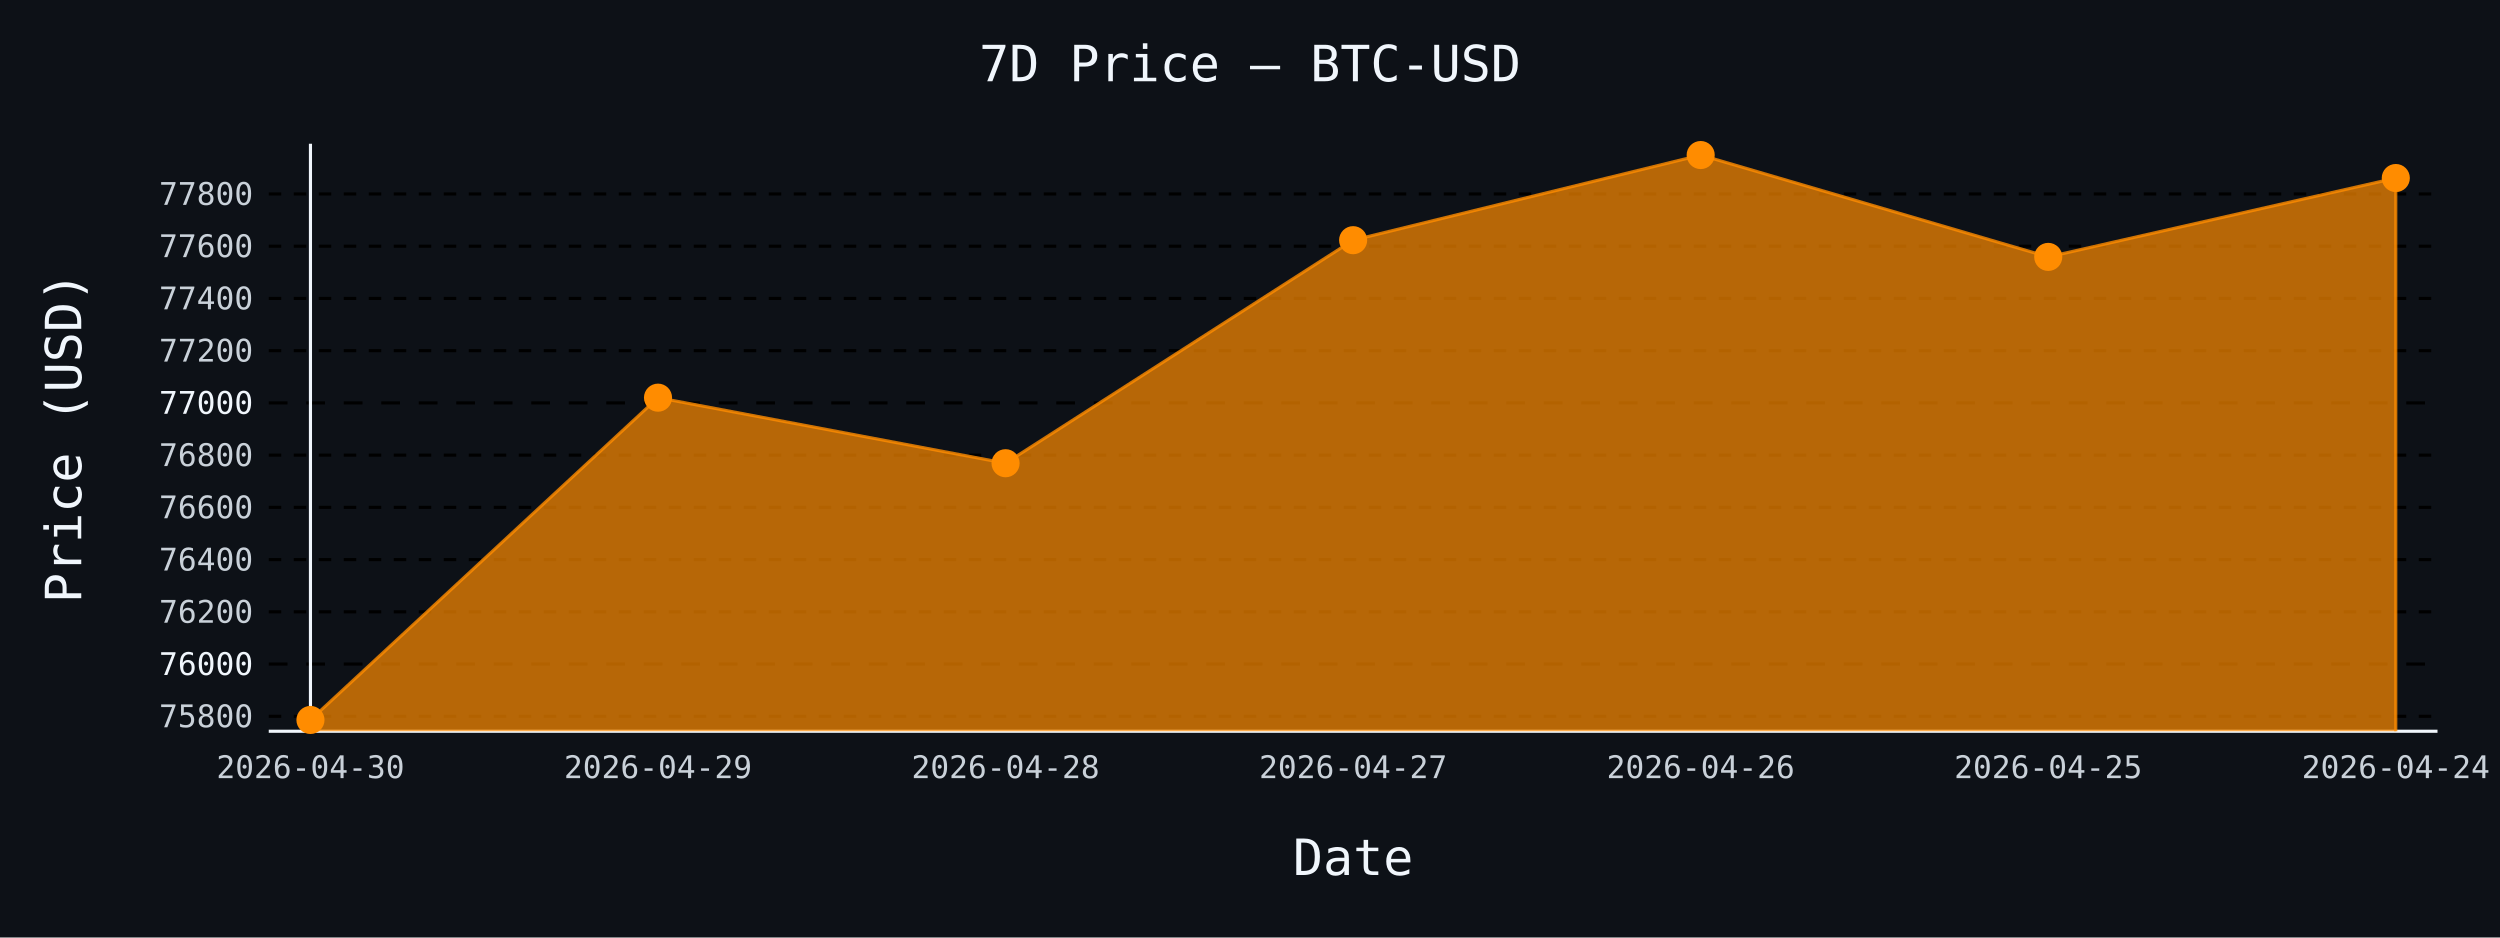
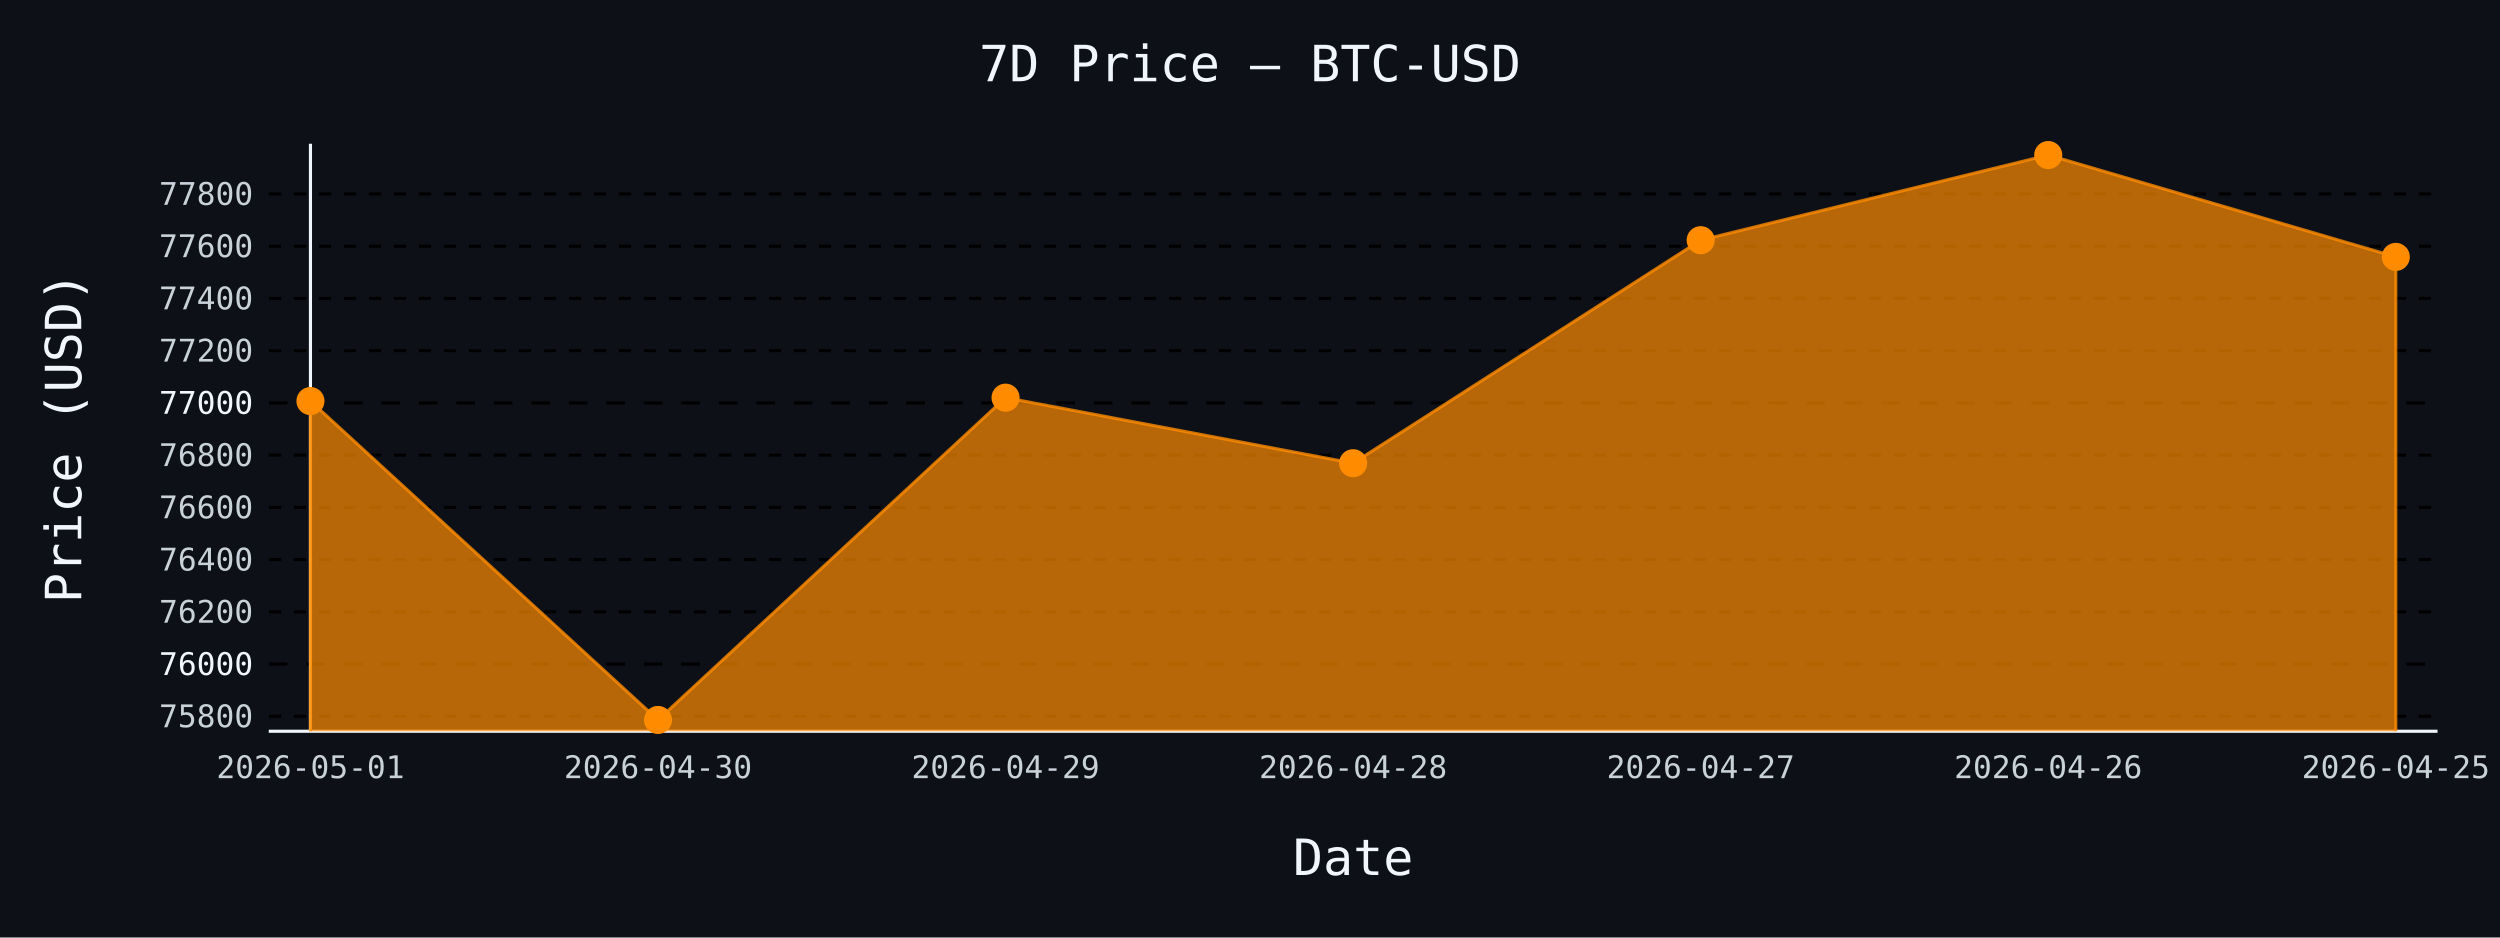
- <svg xmlns="http://www.w3.org/2000/svg" id="chart-e481588f-ed1c-4437-8756-07ec9c401f82" class="pygal-chart" viewBox="0 0 800 300">
+ <svg xmlns="http://www.w3.org/2000/svg" id="chart-922a82b0-17b3-4a49-bc12-bf24873aab1d" class="pygal-chart" viewBox="0 0 800 300">
  <defs>
-     <style type="text/css">#chart-e481588f-ed1c-4437-8756-07ec9c401f82{-webkit-user-select:none;-webkit-font-smoothing:antialiased;font-family:monospace}#chart-e481588f-ed1c-4437-8756-07ec9c401f82 .title{font-family:monospace;font-size:16px}#chart-e481588f-ed1c-4437-8756-07ec9c401f82 .legends .legend text{font-family:monospace;font-size:14px}#chart-e481588f-ed1c-4437-8756-07ec9c401f82 .axis text{font-family:monospace;font-size:10px}#chart-e481588f-ed1c-4437-8756-07ec9c401f82 .axis text.major{font-family:monospace;font-size:10px}#chart-e481588f-ed1c-4437-8756-07ec9c401f82 .text-overlay text.value{font-family:monospace;font-size:16px}#chart-e481588f-ed1c-4437-8756-07ec9c401f82 .text-overlay text.label{font-family:monospace;font-size:10px}#chart-e481588f-ed1c-4437-8756-07ec9c401f82 .tooltip{font-family:monospace;font-size:14px}#chart-e481588f-ed1c-4437-8756-07ec9c401f82 text.no_data{font-family:monospace;font-size:64px}
- #chart-e481588f-ed1c-4437-8756-07ec9c401f82{background-color:#0d1117}#chart-e481588f-ed1c-4437-8756-07ec9c401f82 path,#chart-e481588f-ed1c-4437-8756-07ec9c401f82 line,#chart-e481588f-ed1c-4437-8756-07ec9c401f82 rect,#chart-e481588f-ed1c-4437-8756-07ec9c401f82 circle{-webkit-transition:150ms;-moz-transition:150ms;transition:150ms}#chart-e481588f-ed1c-4437-8756-07ec9c401f82 .graph &gt; .background{fill:#0d1117}#chart-e481588f-ed1c-4437-8756-07ec9c401f82 .plot &gt; .background{fill:#0d1117}#chart-e481588f-ed1c-4437-8756-07ec9c401f82 .graph{fill:#c9d1d9}#chart-e481588f-ed1c-4437-8756-07ec9c401f82 text.no_data{fill:#f0f6fc}#chart-e481588f-ed1c-4437-8756-07ec9c401f82 .title{fill:#f0f6fc}#chart-e481588f-ed1c-4437-8756-07ec9c401f82 .legends .legend text{fill:#c9d1d9}#chart-e481588f-ed1c-4437-8756-07ec9c401f82 .legends .legend:hover text{fill:#f0f6fc}#chart-e481588f-ed1c-4437-8756-07ec9c401f82 .axis .line{stroke:#f0f6fc}#chart-e481588f-ed1c-4437-8756-07ec9c401f82 .axis .guide.line{stroke:#8b949e}#chart-e481588f-ed1c-4437-8756-07ec9c401f82 .axis .major.line{stroke:#c9d1d9}#chart-e481588f-ed1c-4437-8756-07ec9c401f82 .axis text.major{fill:#f0f6fc}#chart-e481588f-ed1c-4437-8756-07ec9c401f82 .axis.y .guides:hover .guide.line,#chart-e481588f-ed1c-4437-8756-07ec9c401f82 .line-graph .axis.x .guides:hover .guide.line,#chart-e481588f-ed1c-4437-8756-07ec9c401f82 .stackedline-graph .axis.x .guides:hover .guide.line,#chart-e481588f-ed1c-4437-8756-07ec9c401f82 .xy-graph .axis.x .guides:hover .guide.line{stroke:#f0f6fc}#chart-e481588f-ed1c-4437-8756-07ec9c401f82 .axis .guides:hover text{fill:#f0f6fc}#chart-e481588f-ed1c-4437-8756-07ec9c401f82 .reactive{fill-opacity:.7;stroke-opacity:.8;stroke-width:1}#chart-e481588f-ed1c-4437-8756-07ec9c401f82 .ci{stroke:#c9d1d9}#chart-e481588f-ed1c-4437-8756-07ec9c401f82 .reactive.active,#chart-e481588f-ed1c-4437-8756-07ec9c401f82 .active .reactive{fill-opacity:.8;stroke-opacity:.9;stroke-width:4}#chart-e481588f-ed1c-4437-8756-07ec9c401f82 .ci .reactive.active{stroke-width:1.5}#chart-e481588f-ed1c-4437-8756-07ec9c401f82 .series text{fill:#f0f6fc}#chart-e481588f-ed1c-4437-8756-07ec9c401f82 .tooltip rect{fill:#0d1117;stroke:#f0f6fc;-webkit-transition:opacity 150ms;-moz-transition:opacity 150ms;transition:opacity 150ms}#chart-e481588f-ed1c-4437-8756-07ec9c401f82 .tooltip .label{fill:#c9d1d9}#chart-e481588f-ed1c-4437-8756-07ec9c401f82 .tooltip .label{fill:#c9d1d9}#chart-e481588f-ed1c-4437-8756-07ec9c401f82 .tooltip .legend{font-size:.8em;fill:#8b949e}#chart-e481588f-ed1c-4437-8756-07ec9c401f82 .tooltip .x_label{font-size:.6em;fill:#f0f6fc}#chart-e481588f-ed1c-4437-8756-07ec9c401f82 .tooltip .xlink{font-size:.5em;text-decoration:underline}#chart-e481588f-ed1c-4437-8756-07ec9c401f82 .tooltip .value{font-size:1.5em}#chart-e481588f-ed1c-4437-8756-07ec9c401f82 .bound{font-size:.5em}#chart-e481588f-ed1c-4437-8756-07ec9c401f82 .max-value{font-size:.75em;fill:#8b949e}#chart-e481588f-ed1c-4437-8756-07ec9c401f82 .map-element{fill:#0d1117;stroke:#8b949e !important}#chart-e481588f-ed1c-4437-8756-07ec9c401f82 .map-element .reactive{fill-opacity:inherit;stroke-opacity:inherit}#chart-e481588f-ed1c-4437-8756-07ec9c401f82 .color-0,#chart-e481588f-ed1c-4437-8756-07ec9c401f82 .color-0 a:visited{stroke:#ff8c00;fill:#ff8c00}#chart-e481588f-ed1c-4437-8756-07ec9c401f82 .text-overlay .color-0 text{fill:black}
- #chart-e481588f-ed1c-4437-8756-07ec9c401f82 text.no_data{text-anchor:middle}#chart-e481588f-ed1c-4437-8756-07ec9c401f82 .guide.line{fill:none}#chart-e481588f-ed1c-4437-8756-07ec9c401f82 .centered{text-anchor:middle}#chart-e481588f-ed1c-4437-8756-07ec9c401f82 .title{text-anchor:middle}#chart-e481588f-ed1c-4437-8756-07ec9c401f82 .legends .legend text{fill-opacity:1}#chart-e481588f-ed1c-4437-8756-07ec9c401f82 .axis.x text{text-anchor:middle}#chart-e481588f-ed1c-4437-8756-07ec9c401f82 .axis.x:not(.web) text[transform]{text-anchor:start}#chart-e481588f-ed1c-4437-8756-07ec9c401f82 .axis.x:not(.web) text[transform].backwards{text-anchor:end}#chart-e481588f-ed1c-4437-8756-07ec9c401f82 .axis.y text{text-anchor:end}#chart-e481588f-ed1c-4437-8756-07ec9c401f82 .axis.y text[transform].backwards{text-anchor:start}#chart-e481588f-ed1c-4437-8756-07ec9c401f82 .axis.y2 text{text-anchor:start}#chart-e481588f-ed1c-4437-8756-07ec9c401f82 .axis.y2 text[transform].backwards{text-anchor:end}#chart-e481588f-ed1c-4437-8756-07ec9c401f82 .axis .guide.line{stroke-dasharray:4,4;stroke:black}#chart-e481588f-ed1c-4437-8756-07ec9c401f82 .axis .major.guide.line{stroke-dasharray:6,6;stroke:black}#chart-e481588f-ed1c-4437-8756-07ec9c401f82 .horizontal .axis.y .guide.line,#chart-e481588f-ed1c-4437-8756-07ec9c401f82 .horizontal .axis.y2 .guide.line,#chart-e481588f-ed1c-4437-8756-07ec9c401f82 .vertical .axis.x .guide.line{opacity:0}#chart-e481588f-ed1c-4437-8756-07ec9c401f82 .horizontal .axis.always_show .guide.line,#chart-e481588f-ed1c-4437-8756-07ec9c401f82 .vertical .axis.always_show .guide.line{opacity:1 !important}#chart-e481588f-ed1c-4437-8756-07ec9c401f82 .axis.y .guides:hover .guide.line,#chart-e481588f-ed1c-4437-8756-07ec9c401f82 .axis.y2 .guides:hover .guide.line,#chart-e481588f-ed1c-4437-8756-07ec9c401f82 .axis.x .guides:hover .guide.line{opacity:1}#chart-e481588f-ed1c-4437-8756-07ec9c401f82 .axis .guides:hover text{opacity:1}#chart-e481588f-ed1c-4437-8756-07ec9c401f82 .nofill{fill:none}#chart-e481588f-ed1c-4437-8756-07ec9c401f82 .subtle-fill{fill-opacity:.2}#chart-e481588f-ed1c-4437-8756-07ec9c401f82 .dot{stroke-width:1px;fill-opacity:1;stroke-opacity:1}#chart-e481588f-ed1c-4437-8756-07ec9c401f82 .dot.active{stroke-width:5px}#chart-e481588f-ed1c-4437-8756-07ec9c401f82 .dot.negative{fill:transparent}#chart-e481588f-ed1c-4437-8756-07ec9c401f82 text,#chart-e481588f-ed1c-4437-8756-07ec9c401f82 tspan{stroke:none !important}#chart-e481588f-ed1c-4437-8756-07ec9c401f82 .series text.active{opacity:1}#chart-e481588f-ed1c-4437-8756-07ec9c401f82 .tooltip rect{fill-opacity:.95;stroke-width:.5}#chart-e481588f-ed1c-4437-8756-07ec9c401f82 .tooltip text{fill-opacity:1}#chart-e481588f-ed1c-4437-8756-07ec9c401f82 .showable{visibility:hidden}#chart-e481588f-ed1c-4437-8756-07ec9c401f82 .showable.shown{visibility:visible}#chart-e481588f-ed1c-4437-8756-07ec9c401f82 .gauge-background{fill:rgba(229,229,229,1);stroke:none}#chart-e481588f-ed1c-4437-8756-07ec9c401f82 .bg-lines{stroke:#0d1117;stroke-width:2px}</style>
+     <style type="text/css">#chart-922a82b0-17b3-4a49-bc12-bf24873aab1d{-webkit-user-select:none;-webkit-font-smoothing:antialiased;font-family:monospace}#chart-922a82b0-17b3-4a49-bc12-bf24873aab1d .title{font-family:monospace;font-size:16px}#chart-922a82b0-17b3-4a49-bc12-bf24873aab1d .legends .legend text{font-family:monospace;font-size:14px}#chart-922a82b0-17b3-4a49-bc12-bf24873aab1d .axis text{font-family:monospace;font-size:10px}#chart-922a82b0-17b3-4a49-bc12-bf24873aab1d .axis text.major{font-family:monospace;font-size:10px}#chart-922a82b0-17b3-4a49-bc12-bf24873aab1d .text-overlay text.value{font-family:monospace;font-size:16px}#chart-922a82b0-17b3-4a49-bc12-bf24873aab1d .text-overlay text.label{font-family:monospace;font-size:10px}#chart-922a82b0-17b3-4a49-bc12-bf24873aab1d .tooltip{font-family:monospace;font-size:14px}#chart-922a82b0-17b3-4a49-bc12-bf24873aab1d text.no_data{font-family:monospace;font-size:64px}
+ #chart-922a82b0-17b3-4a49-bc12-bf24873aab1d{background-color:#0d1117}#chart-922a82b0-17b3-4a49-bc12-bf24873aab1d path,#chart-922a82b0-17b3-4a49-bc12-bf24873aab1d line,#chart-922a82b0-17b3-4a49-bc12-bf24873aab1d rect,#chart-922a82b0-17b3-4a49-bc12-bf24873aab1d circle{-webkit-transition:150ms;-moz-transition:150ms;transition:150ms}#chart-922a82b0-17b3-4a49-bc12-bf24873aab1d .graph &gt; .background{fill:#0d1117}#chart-922a82b0-17b3-4a49-bc12-bf24873aab1d .plot &gt; .background{fill:#0d1117}#chart-922a82b0-17b3-4a49-bc12-bf24873aab1d .graph{fill:#c9d1d9}#chart-922a82b0-17b3-4a49-bc12-bf24873aab1d text.no_data{fill:#f0f6fc}#chart-922a82b0-17b3-4a49-bc12-bf24873aab1d .title{fill:#f0f6fc}#chart-922a82b0-17b3-4a49-bc12-bf24873aab1d .legends .legend text{fill:#c9d1d9}#chart-922a82b0-17b3-4a49-bc12-bf24873aab1d .legends .legend:hover text{fill:#f0f6fc}#chart-922a82b0-17b3-4a49-bc12-bf24873aab1d .axis .line{stroke:#f0f6fc}#chart-922a82b0-17b3-4a49-bc12-bf24873aab1d .axis .guide.line{stroke:#8b949e}#chart-922a82b0-17b3-4a49-bc12-bf24873aab1d .axis .major.line{stroke:#c9d1d9}#chart-922a82b0-17b3-4a49-bc12-bf24873aab1d .axis text.major{fill:#f0f6fc}#chart-922a82b0-17b3-4a49-bc12-bf24873aab1d .axis.y .guides:hover .guide.line,#chart-922a82b0-17b3-4a49-bc12-bf24873aab1d .line-graph .axis.x .guides:hover .guide.line,#chart-922a82b0-17b3-4a49-bc12-bf24873aab1d .stackedline-graph .axis.x .guides:hover .guide.line,#chart-922a82b0-17b3-4a49-bc12-bf24873aab1d .xy-graph .axis.x .guides:hover .guide.line{stroke:#f0f6fc}#chart-922a82b0-17b3-4a49-bc12-bf24873aab1d .axis .guides:hover text{fill:#f0f6fc}#chart-922a82b0-17b3-4a49-bc12-bf24873aab1d .reactive{fill-opacity:.7;stroke-opacity:.8;stroke-width:1}#chart-922a82b0-17b3-4a49-bc12-bf24873aab1d .ci{stroke:#c9d1d9}#chart-922a82b0-17b3-4a49-bc12-bf24873aab1d .reactive.active,#chart-922a82b0-17b3-4a49-bc12-bf24873aab1d .active .reactive{fill-opacity:.8;stroke-opacity:.9;stroke-width:4}#chart-922a82b0-17b3-4a49-bc12-bf24873aab1d .ci .reactive.active{stroke-width:1.5}#chart-922a82b0-17b3-4a49-bc12-bf24873aab1d .series text{fill:#f0f6fc}#chart-922a82b0-17b3-4a49-bc12-bf24873aab1d .tooltip rect{fill:#0d1117;stroke:#f0f6fc;-webkit-transition:opacity 150ms;-moz-transition:opacity 150ms;transition:opacity 150ms}#chart-922a82b0-17b3-4a49-bc12-bf24873aab1d .tooltip .label{fill:#c9d1d9}#chart-922a82b0-17b3-4a49-bc12-bf24873aab1d .tooltip .label{fill:#c9d1d9}#chart-922a82b0-17b3-4a49-bc12-bf24873aab1d .tooltip .legend{font-size:.8em;fill:#8b949e}#chart-922a82b0-17b3-4a49-bc12-bf24873aab1d .tooltip .x_label{font-size:.6em;fill:#f0f6fc}#chart-922a82b0-17b3-4a49-bc12-bf24873aab1d .tooltip .xlink{font-size:.5em;text-decoration:underline}#chart-922a82b0-17b3-4a49-bc12-bf24873aab1d .tooltip .value{font-size:1.5em}#chart-922a82b0-17b3-4a49-bc12-bf24873aab1d .bound{font-size:.5em}#chart-922a82b0-17b3-4a49-bc12-bf24873aab1d .max-value{font-size:.75em;fill:#8b949e}#chart-922a82b0-17b3-4a49-bc12-bf24873aab1d .map-element{fill:#0d1117;stroke:#8b949e !important}#chart-922a82b0-17b3-4a49-bc12-bf24873aab1d .map-element .reactive{fill-opacity:inherit;stroke-opacity:inherit}#chart-922a82b0-17b3-4a49-bc12-bf24873aab1d .color-0,#chart-922a82b0-17b3-4a49-bc12-bf24873aab1d .color-0 a:visited{stroke:#ff8c00;fill:#ff8c00}#chart-922a82b0-17b3-4a49-bc12-bf24873aab1d .text-overlay .color-0 text{fill:black}
+ #chart-922a82b0-17b3-4a49-bc12-bf24873aab1d text.no_data{text-anchor:middle}#chart-922a82b0-17b3-4a49-bc12-bf24873aab1d .guide.line{fill:none}#chart-922a82b0-17b3-4a49-bc12-bf24873aab1d .centered{text-anchor:middle}#chart-922a82b0-17b3-4a49-bc12-bf24873aab1d .title{text-anchor:middle}#chart-922a82b0-17b3-4a49-bc12-bf24873aab1d .legends .legend text{fill-opacity:1}#chart-922a82b0-17b3-4a49-bc12-bf24873aab1d .axis.x text{text-anchor:middle}#chart-922a82b0-17b3-4a49-bc12-bf24873aab1d .axis.x:not(.web) text[transform]{text-anchor:start}#chart-922a82b0-17b3-4a49-bc12-bf24873aab1d .axis.x:not(.web) text[transform].backwards{text-anchor:end}#chart-922a82b0-17b3-4a49-bc12-bf24873aab1d .axis.y text{text-anchor:end}#chart-922a82b0-17b3-4a49-bc12-bf24873aab1d .axis.y text[transform].backwards{text-anchor:start}#chart-922a82b0-17b3-4a49-bc12-bf24873aab1d .axis.y2 text{text-anchor:start}#chart-922a82b0-17b3-4a49-bc12-bf24873aab1d .axis.y2 text[transform].backwards{text-anchor:end}#chart-922a82b0-17b3-4a49-bc12-bf24873aab1d .axis .guide.line{stroke-dasharray:4,4;stroke:black}#chart-922a82b0-17b3-4a49-bc12-bf24873aab1d .axis .major.guide.line{stroke-dasharray:6,6;stroke:black}#chart-922a82b0-17b3-4a49-bc12-bf24873aab1d .horizontal .axis.y .guide.line,#chart-922a82b0-17b3-4a49-bc12-bf24873aab1d .horizontal .axis.y2 .guide.line,#chart-922a82b0-17b3-4a49-bc12-bf24873aab1d .vertical .axis.x .guide.line{opacity:0}#chart-922a82b0-17b3-4a49-bc12-bf24873aab1d .horizontal .axis.always_show .guide.line,#chart-922a82b0-17b3-4a49-bc12-bf24873aab1d .vertical .axis.always_show .guide.line{opacity:1 !important}#chart-922a82b0-17b3-4a49-bc12-bf24873aab1d .axis.y .guides:hover .guide.line,#chart-922a82b0-17b3-4a49-bc12-bf24873aab1d .axis.y2 .guides:hover .guide.line,#chart-922a82b0-17b3-4a49-bc12-bf24873aab1d .axis.x .guides:hover .guide.line{opacity:1}#chart-922a82b0-17b3-4a49-bc12-bf24873aab1d .axis .guides:hover text{opacity:1}#chart-922a82b0-17b3-4a49-bc12-bf24873aab1d .nofill{fill:none}#chart-922a82b0-17b3-4a49-bc12-bf24873aab1d .subtle-fill{fill-opacity:.2}#chart-922a82b0-17b3-4a49-bc12-bf24873aab1d .dot{stroke-width:1px;fill-opacity:1;stroke-opacity:1}#chart-922a82b0-17b3-4a49-bc12-bf24873aab1d .dot.active{stroke-width:5px}#chart-922a82b0-17b3-4a49-bc12-bf24873aab1d .dot.negative{fill:transparent}#chart-922a82b0-17b3-4a49-bc12-bf24873aab1d text,#chart-922a82b0-17b3-4a49-bc12-bf24873aab1d tspan{stroke:none !important}#chart-922a82b0-17b3-4a49-bc12-bf24873aab1d .series text.active{opacity:1}#chart-922a82b0-17b3-4a49-bc12-bf24873aab1d .tooltip rect{fill-opacity:.95;stroke-width:.5}#chart-922a82b0-17b3-4a49-bc12-bf24873aab1d .tooltip text{fill-opacity:1}#chart-922a82b0-17b3-4a49-bc12-bf24873aab1d .showable{visibility:hidden}#chart-922a82b0-17b3-4a49-bc12-bf24873aab1d .showable.shown{visibility:visible}#chart-922a82b0-17b3-4a49-bc12-bf24873aab1d .gauge-background{fill:rgba(229,229,229,1);stroke:none}#chart-922a82b0-17b3-4a49-bc12-bf24873aab1d .bg-lines{stroke:#0d1117;stroke-width:2px}</style>
  </defs>
  <g class="graph line-graph vertical">
    <rect x="0" y="0" width="800" height="300" class="background" />
    <g transform="translate(86, 46)" class="plot">
      <rect x="0" y="0" width="694.0" height="188" class="background" />
      <g class="axis y always_show">
        <path d="M0 188 h694" class="line" />
        <g class="guides">
          <path d="M0 183.215 h694" class="guide line" />
          <text x="-5" y="186.715" class="">75800</text>
        </g>
        <g class="guides">
          <path d="M0 166.5 h694" class="major guide line" />
          <text x="-5" y="170" class="major">76000</text>
        </g>
        <g class="guides">
          <path d="M0 149.785 h694" class="guide line" />
          <text x="-5" y="153.285" class="">76200</text>
        </g>
        <g class="guides">
          <path d="M0 133.071 h694" class="guide line" />
          <text x="-5" y="136.571" class="">76400</text>
        </g>
        <g class="guides">
          <path d="M0 116.356 h694" class="guide line" />
          <text x="-5" y="119.856" class="">76600</text>
        </g>
        <g class="guides">
          <path d="M0 99.641 h694" class="guide line" />
          <text x="-5" y="103.141" class="">76800</text>
        </g>
        <g class="guides">
          <path d="M0 82.927 h694" class="major guide line" />
          <text x="-5" y="86.427" class="major">77000</text>
        </g>
        <g class="guides">
          <path d="M0 66.212 h694" class="guide line" />
          <text x="-5" y="69.712" class="">77200</text>
        </g>
        <g class="guides">
          <path d="M0 49.497 h694" class="guide line" />
          <text x="-5" y="52.997" class="">77400</text>
        </g>
        <g class="guides">
          <path d="M0 32.782 h694" class="guide line" />
          <text x="-5" y="36.282" class="">77600</text>
        </g>
        <g class="guides">
          <path d="M0 16.068 h694" class="guide line" />
          <text x="-5" y="19.568" class="">77800</text>
        </g>
      </g>
      <g class="axis x">
        <g class="guides">
          <path d="M13.346 0 v188" class="line" />
-           <text x="13.346" y="203.0" class="">2026-04-30</text>
+           <text x="13.346" y="203.0" class="">2026-05-01</text>
        </g>
        <g class="guides">
          <path d="M124.564 0 v188" class="guide line" />
-           <text x="124.564" y="203.0" class="">2026-04-29</text>
+           <text x="124.564" y="203.0" class="">2026-04-30</text>
        </g>
        <g class="guides">
          <path d="M235.782 0 v188" class="guide line" />
-           <text x="235.782" y="203.0" class="">2026-04-28</text>
+           <text x="235.782" y="203.0" class="">2026-04-29</text>
        </g>
        <g class="guides">
          <path d="M347 0 v188" class="guide line" />
-           <text x="347.0" y="203.0" class="">2026-04-27</text>
+           <text x="347.0" y="203.0" class="">2026-04-28</text>
        </g>
        <g class="guides">
          <path d="M458.218 0 v188" class="guide line" />
-           <text x="458.218" y="203.0" class="">2026-04-26</text>
+           <text x="458.218" y="203.0" class="">2026-04-27</text>
        </g>
        <g class="guides">
          <path d="M569.436 0 v188" class="guide line" />
-           <text x="569.436" y="203.0" class="">2026-04-25</text>
+           <text x="569.436" y="203.0" class="">2026-04-26</text>
        </g>
        <g class="guides">
          <path d="M680.654 0 v188" class="guide line" />
-           <text x="680.654" y="203.0" class="">2026-04-24</text>
+           <text x="680.654" y="203.0" class="">2026-04-25</text>
        </g>
      </g>
      <g class="series serie-0 color-0">
-         <path d="M13.346 188 L13.346 184.385 124.564 81.255 235.782 102.232 347 30.86 458.218 3.615 569.436 36.209 680.654 10.97 680.654 188" class="line reactive" />
+         <path d="M13.346 188 L13.346 82.342 124.564 184.385 235.782 81.255 347 102.232 458.218 30.86 569.436 3.615 680.654 36.209 680.654 188" class="line reactive" />
      </g>
    </g>
    <g class="titles">
      <text x="400.0" y="26" class="title plot_title">7D Price — BTC-USD</text>
      <text x="433.0" y="280" class="title">Date</text>
      <text x="0" y="166.0" class="title" transform="rotate(-90 0 140)">Price (USD)</text>
    </g>
    <g transform="translate(86, 46)" class="plot overlay">
      <g class="series serie-0 color-0">
        <g class="dots">
-           <circle cx="13.346" cy="184.385" r="4" class="dot reactive tooltip-trigger" />
+           <circle cx="13.346" cy="82.342" r="4" class="dot reactive tooltip-trigger" />
        </g>
        <g class="dots">
-           <circle cx="124.564" cy="81.255" r="4" class="dot reactive tooltip-trigger" />
+           <circle cx="124.564" cy="184.385" r="4" class="dot reactive tooltip-trigger" />
        </g>
        <g class="dots">
-           <circle cx="235.782" cy="102.232" r="4" class="dot reactive tooltip-trigger" />
+           <circle cx="235.782" cy="81.255" r="4" class="dot reactive tooltip-trigger" />
        </g>
        <g class="dots">
-           <circle cx="347.0" cy="30.86" r="4" class="dot reactive tooltip-trigger" />
+           <circle cx="347.0" cy="102.232" r="4" class="dot reactive tooltip-trigger" />
        </g>
        <g class="dots">
-           <circle cx="458.218" cy="3.615" r="4" class="dot reactive tooltip-trigger" />
+           <circle cx="458.218" cy="30.86" r="4" class="dot reactive tooltip-trigger" />
        </g>
        <g class="dots">
-           <circle cx="569.436" cy="36.209" r="4" class="dot reactive tooltip-trigger" />
+           <circle cx="569.436" cy="3.615" r="4" class="dot reactive tooltip-trigger" />
        </g>
        <g class="dots">
-           <circle cx="680.654" cy="10.97" r="4" class="dot reactive tooltip-trigger" />
+           <circle cx="680.654" cy="36.209" r="4" class="dot reactive tooltip-trigger" />
        </g>
      </g>
    </g>
    <g transform="translate(86, 46)" class="plot text-overlay">
      <g class="series serie-0 color-0" />
    </g>
    <g transform="translate(86, 46)" class="plot tooltip-overlay">
      <g transform="translate(0 0)" style="opacity: 0" class="tooltip">
        <rect rx="0" ry="0" width="0" height="0" class="tooltip-box" />
        <g class="text" />
      </g>
    </g>
  </g>
</svg>
